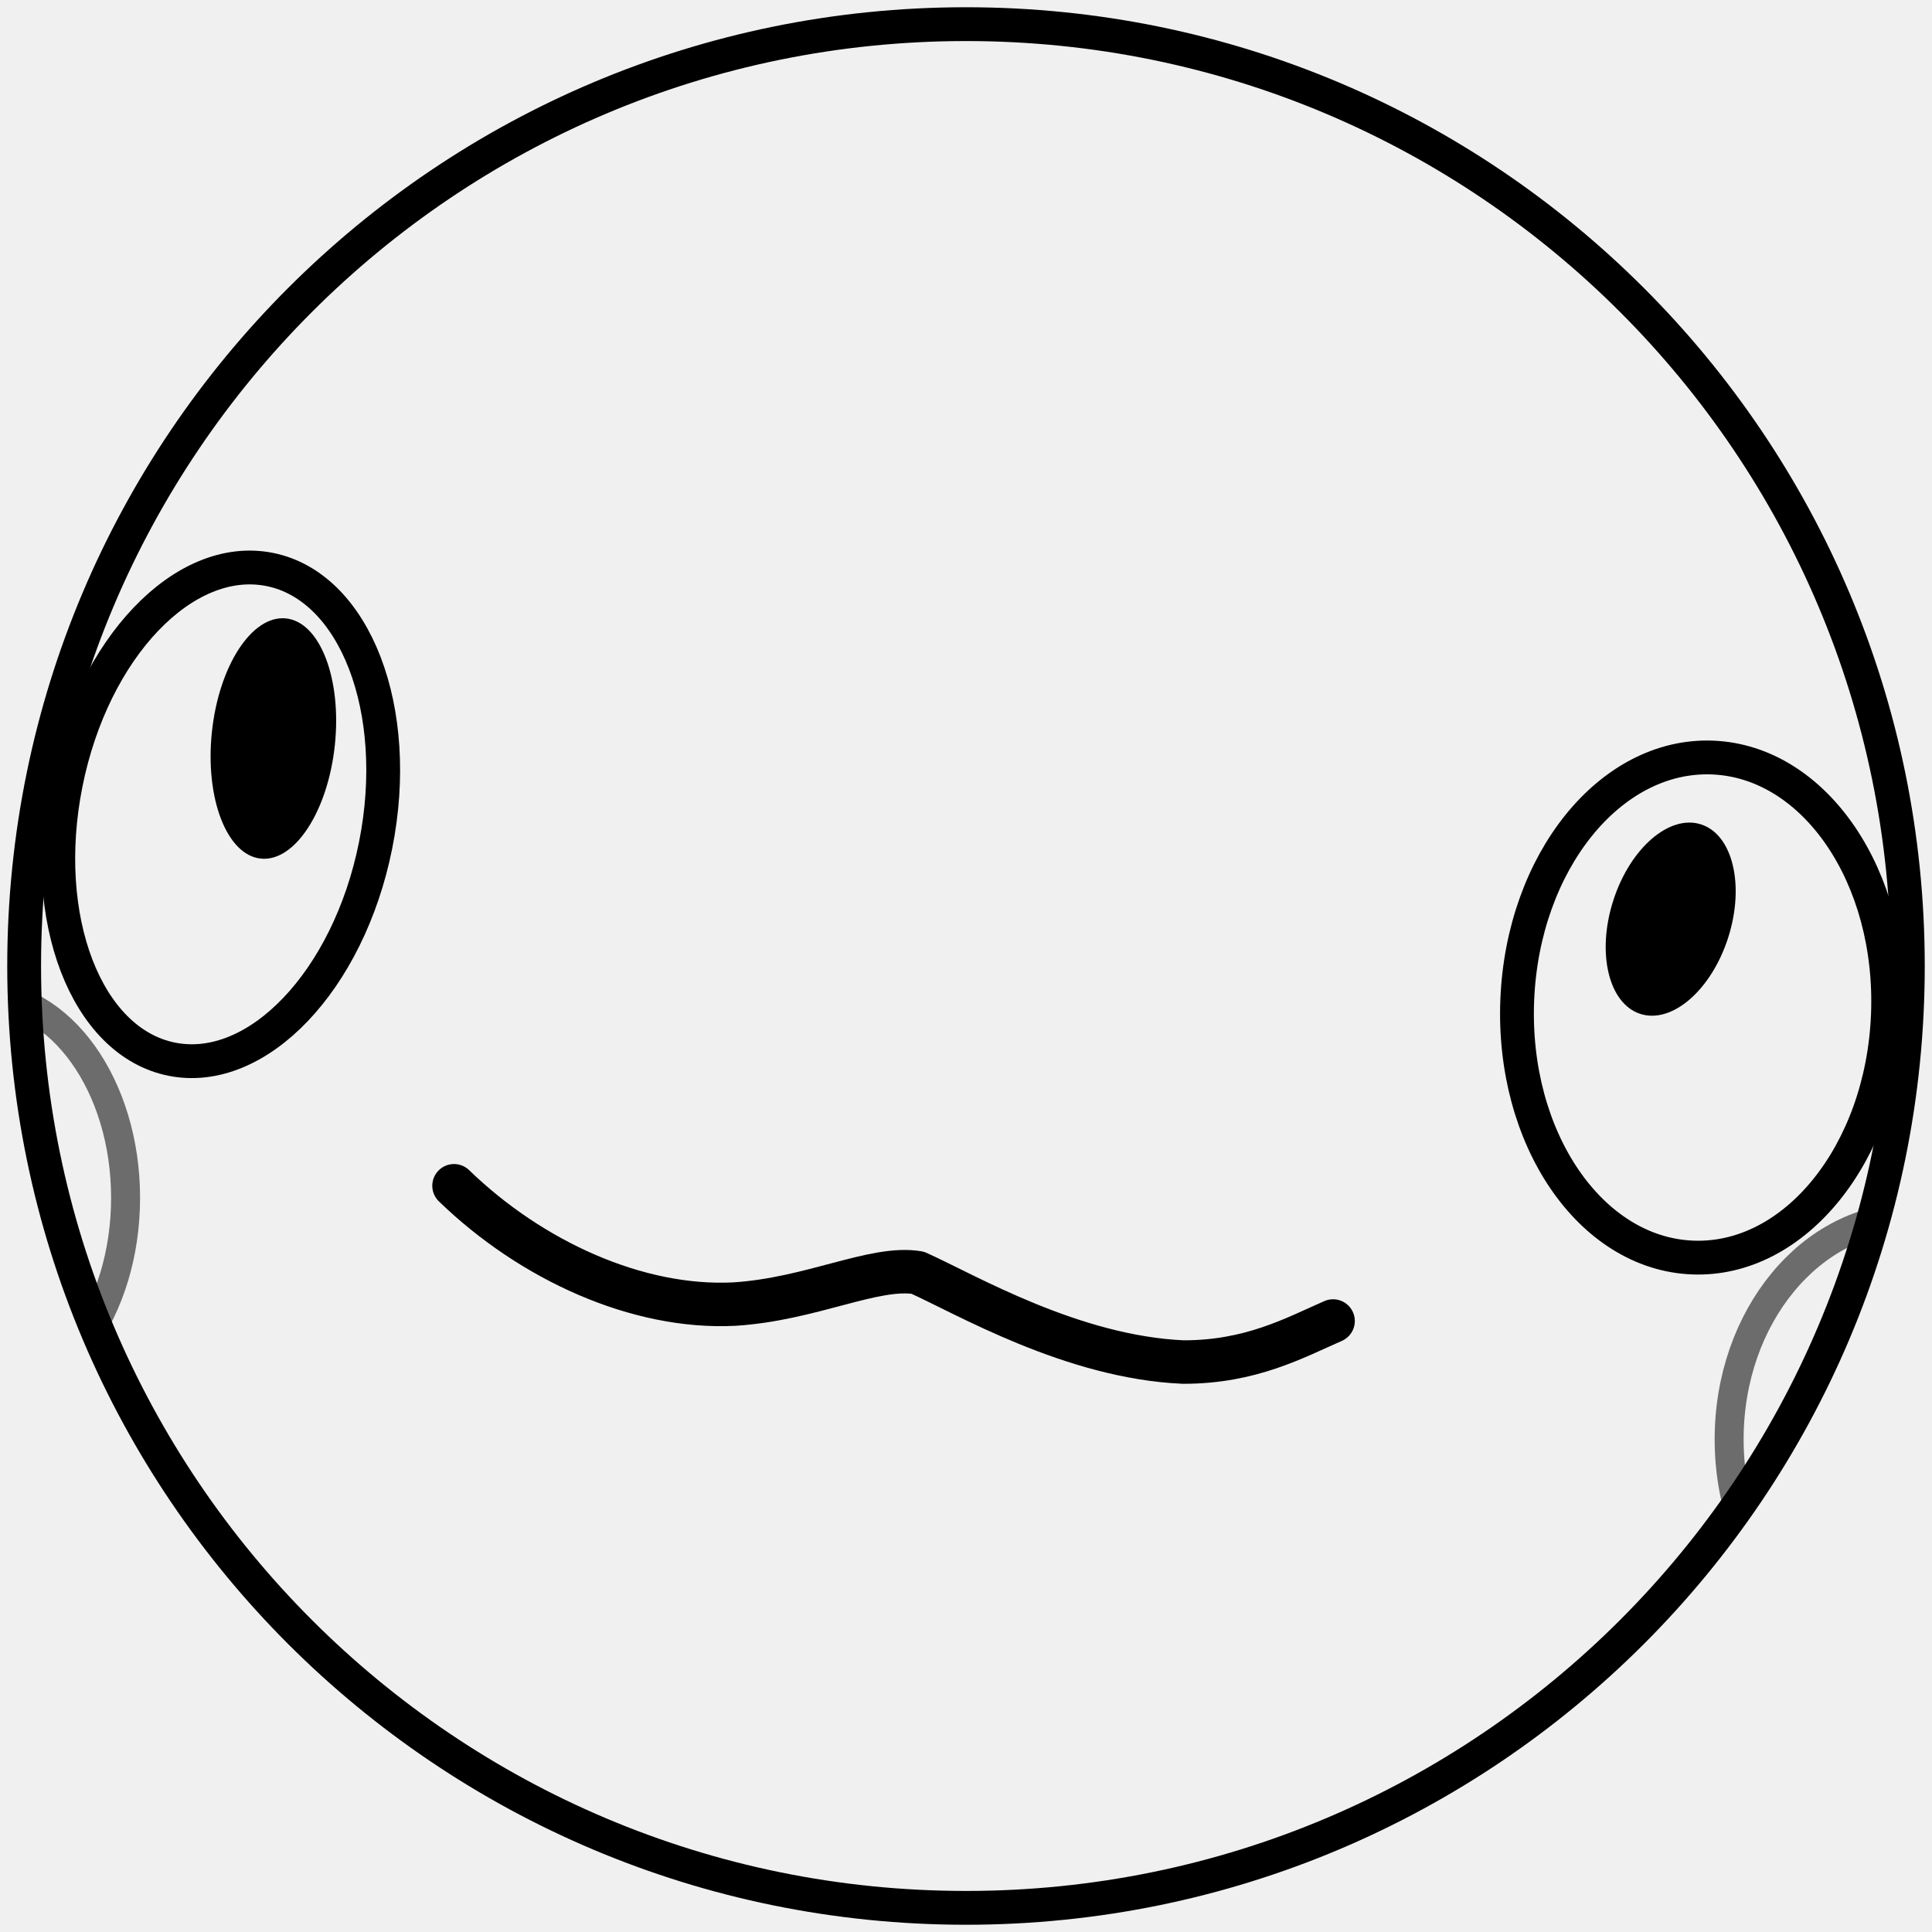
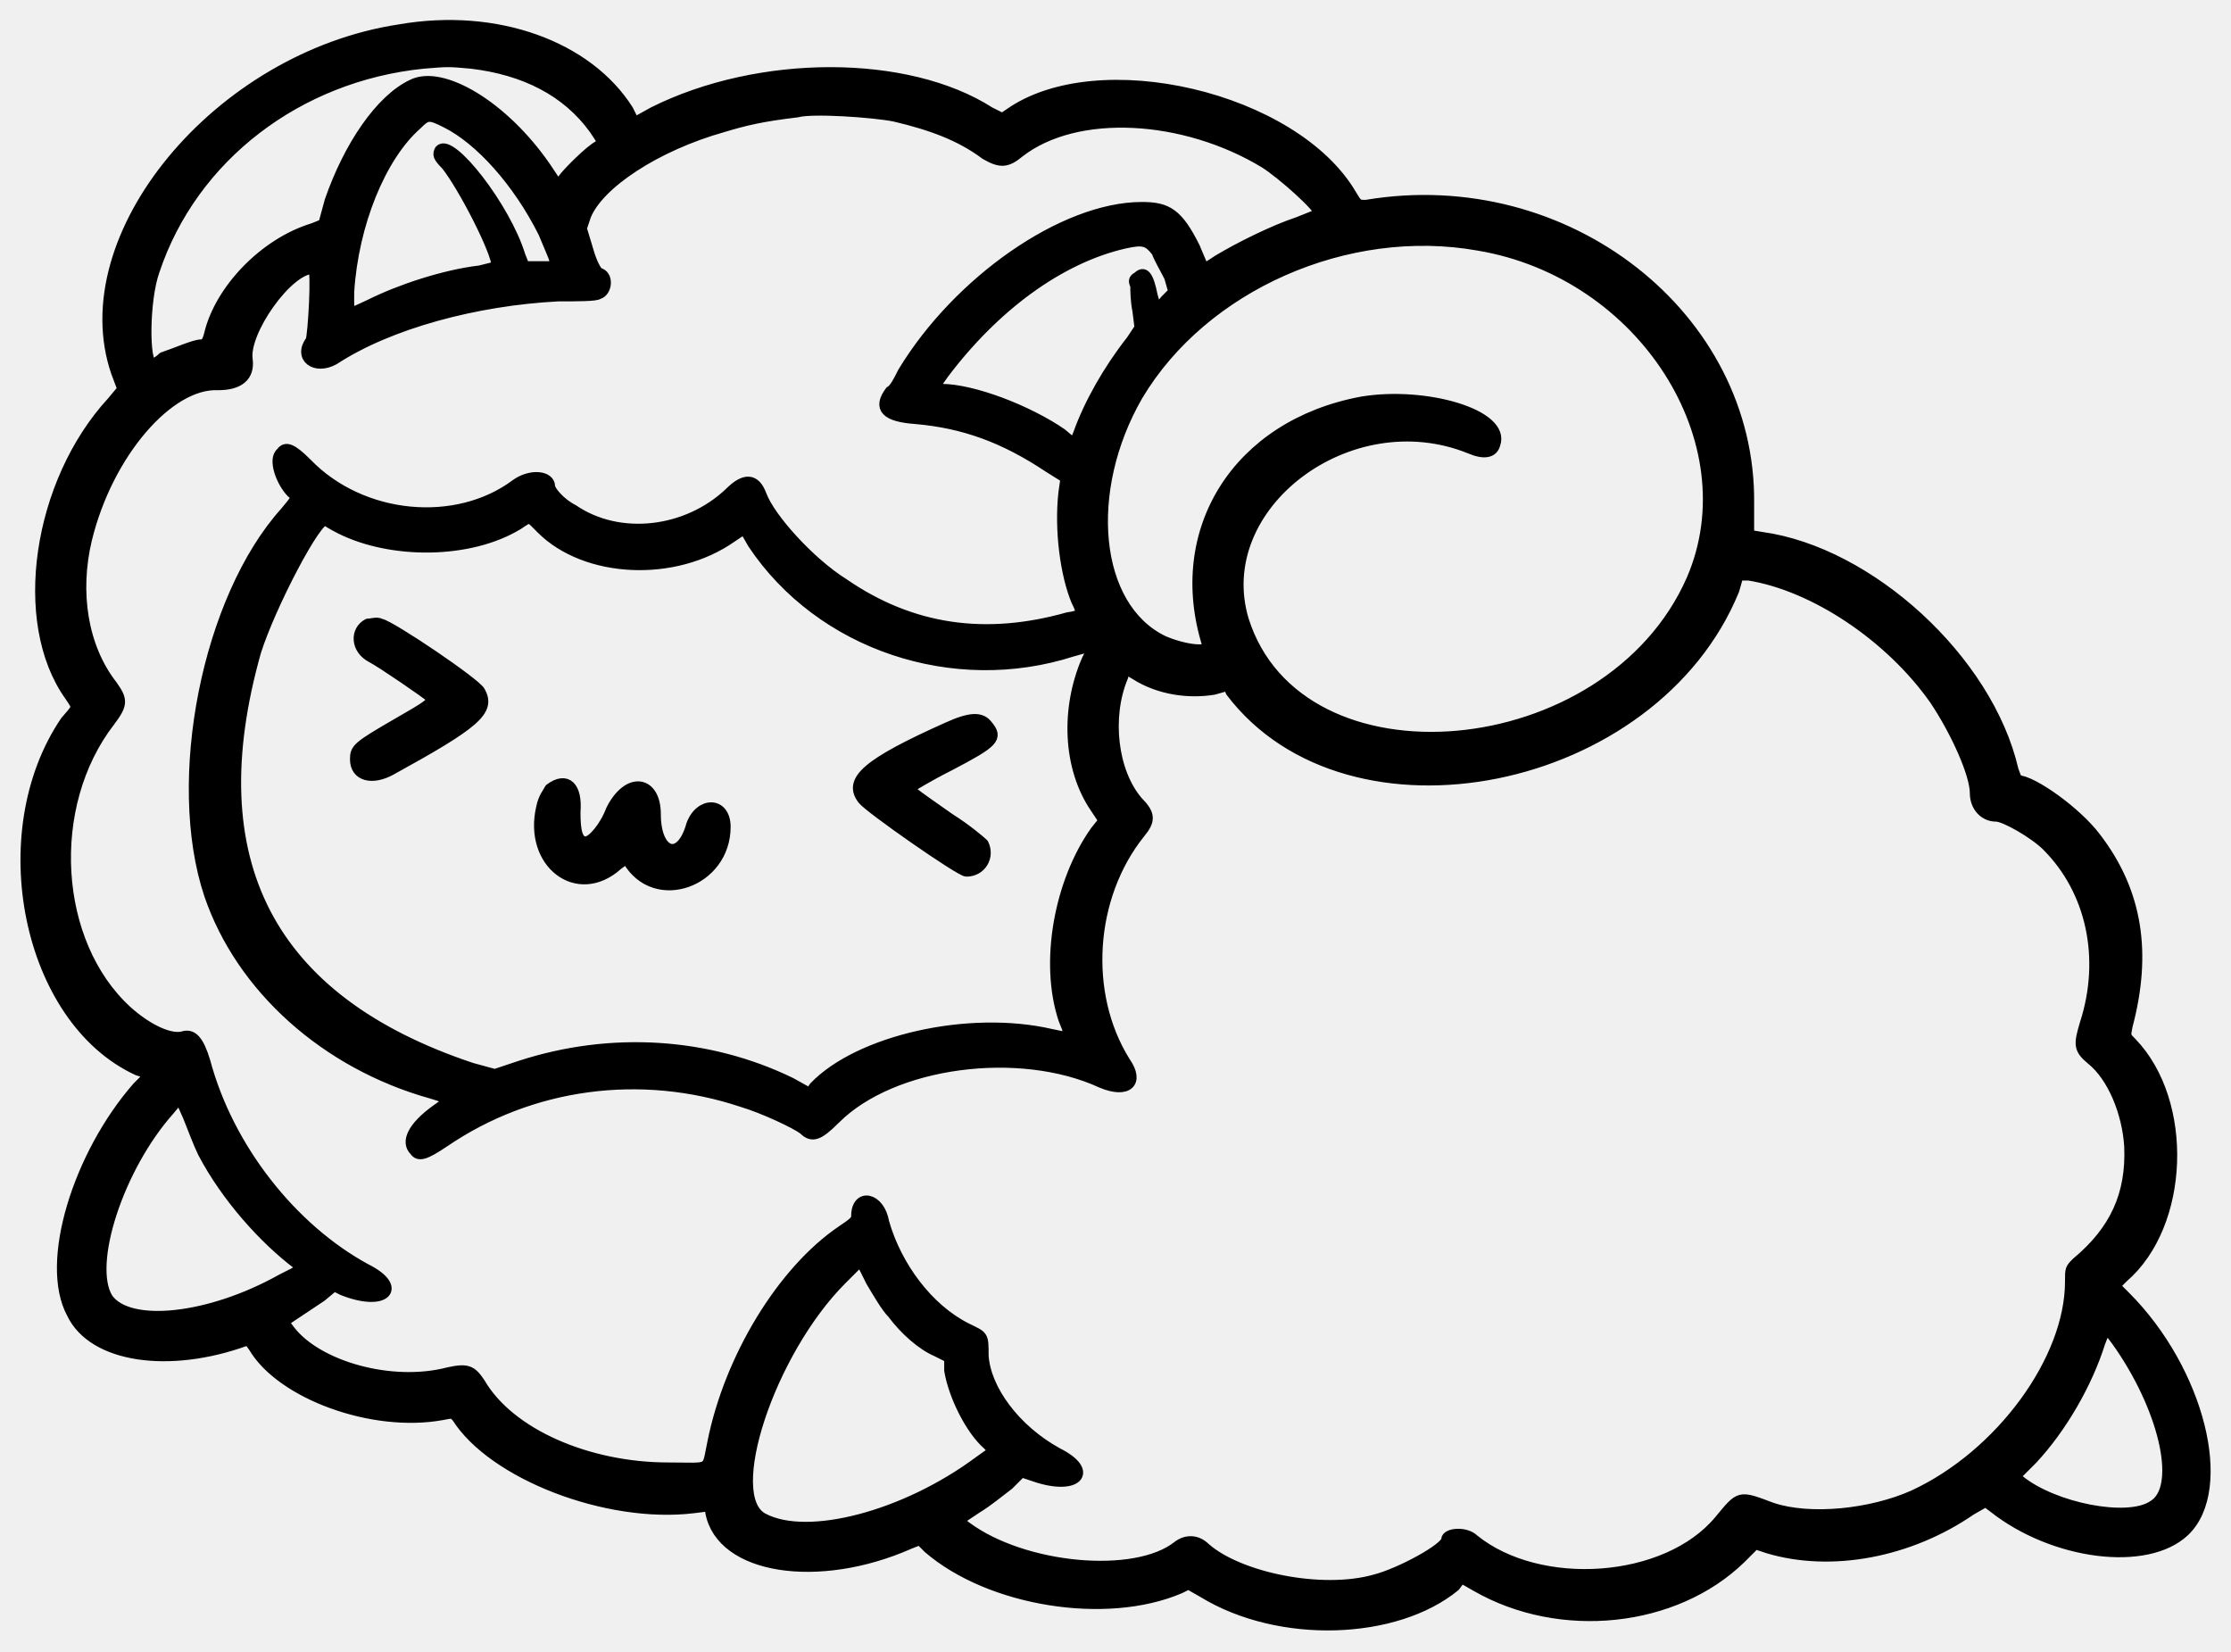
- <svg xmlns="http://www.w3.org/2000/svg" viewBox="0 0 400 400" fill="none" stroke="currentColor" stroke-width="9" stroke-linecap="round" stroke-linejoin="round">
-   <style>
-         .tm-eyes-solid { display: none; }
-         html:not(.dark) .tm-eyes-solid { display: inline; }
-         html:not(.dark) .tm-eyes-line { display: none; }
-     </style>
-   <defs>
-     <clipPath id="tm-frame">
-       <circle cx="200" cy="200" r="195" />
-     </clipPath>
-     <mask id="tm-eye-hl" stroke="none">
-       <rect width="400" height="400" fill="#fff" />
-       <ellipse rx="12.8" ry="25" fill="#000" transform="translate(56.6 152.9) rotate(6)" />
-       <ellipse rx="12.5" ry="20.6" fill="#000" transform="translate(345.9 190.3) rotate(17.7)" />
-     </mask>
-   </defs>
-   <g clip-path="url(#tm-frame)">
-     <g class="tm-eyes-line">
-       <g stroke-width="7">
-         <ellipse rx="32.7" ry="51.7" transform="translate(45.7 168.6) rotate(11.3)" />
-         <ellipse rx="38.4" ry="51.8" transform="translate(352.5 208.6) rotate(2.3)" />
-       </g>
-       <g fill="currentColor" stroke="none">
-         <ellipse rx="12.8" ry="25" transform="translate(56.6 152.9) rotate(6)" />
-         <ellipse rx="12.5" ry="20.6" transform="translate(345.9 190.3) rotate(17.7)" />
-       </g>
-     </g>
-     <g class="tm-eyes-solid" fill="currentColor" stroke="none" mask="url(#tm-eye-hl)">
-       <ellipse rx="32.7" ry="51.7" transform="translate(45.7 168.6) rotate(11.3)" />
-       <ellipse rx="38.4" ry="51.8" transform="translate(352.5 208.6) rotate(2.3)" />
-     </g>
-     <path d="M94 245.5 C110 261 132 271 152 270 C168 269 181 262 190 263.5 C200 268 222 281 245 282 C259 282 268 277 276 273.5" />
-     <ellipse cx="-4" cy="248" rx="30" ry="42" stroke-width="6" opacity="0.55" />
-     <ellipse cx="396" cy="298" rx="38" ry="46" stroke-width="6" opacity="0.55" />
-   </g>
-   <circle cx="200" cy="200" r="195" stroke-width="7" />
+ <svg xmlns="http://www.w3.org/2000/svg" viewBox="105 225 1055 781" fill="currentColor" stroke="currentColor" stroke-width="5" stroke-linejoin="round">
+   <path transform="translate(0 1254) scale(1 -1)" d="M294 1015 c-86 -13 -156 -98 -134 -162 l3 -8 -5 -6 c-35 -38 -45 -104 -20 -139 4 -6 4 -5 -2 -12 -36 -53 -18 -141 34 -165 l6 -2 -6 -6 c-28 -32 -44 -83 -31 -107 10 -21 46 -26 82 -13 1 1 2 0 4 -3 13 -22 56 -38 89 -32 5 1 5 1 7 -1 17 -27 71 -48 112 -43 l8 1 0 -3 c5 -27 51 -34 94 -15 l5 2 4 -4 c29 -25 84 -34 119 -19 l4 2 7 -4 c36 -22 91 -20 119 3 l3 4 7 -4 c40 -23 94 -17 125 13 l7 7 6 -2 c30 -9 67 -2 96 18 l7 4 4 -3 c28 -22 72 -28 90 -11 21 20 7 76 -28 111 l-5 5 4 4 c29 25 31 83 4 111 -3 3 -3 3 -2 8 9 34 5 63 -15 89 -9 12 -30 27 -37 27 0 0 -1 2 -2 5 -12 52 -68 103 -119 110 l-6 1 0 15 c1 88 -86 157 -181 141 -4 0 -4 0 -7 5 -27 46 -120 68 -162 38 l-3 -2 -6 3 c-39 25 -109 25 -159 0 l-9 -5 -3 6 c-19 30 -62 46 -108 38z m34 -16 c25 -3 45 -13 58 -31 l4 -6 -2 -2 c-4 -2 -15 -13 -17 -16 l-2 -3 -6 9 c-20 29 -49 46 -63 39 -15 -7 -30 -29 -39 -55 l-3 -11 -5 -2 c-23 -7 -44 -29 -49 -50 -1 -4 -2 -5 -4 -5 -3 0 -12 -4 -18 -6 -2 -2 -4 -3 -5 -3 -4 0 -4 30 1 44 18 54 68 92 127 98 12 1 12 1 23 0z m200 -25 c17 -4 31 -9 43 -18 7 -4 10 -4 16 1 27 21 78 18 116 -5 8 -5 26 -21 26 -24 0 0 -5 -2 -10 -4 -12 -4 -28 -12 -38 -18 -3 -2 -6 -4 -7 -4 0 1 -2 5 -4 10 -8 16 -13 19 -25 19 -37 0 -87 -35 -113 -78 -2 -4 -4 -8 -6 -9 -6 -8 -2 -12 12 -13 23 -2 42 -9 63 -23 l8 -5 -1 -7 c-2 -18 1 -39 6 -51 3 -6 3 -7 -4 -8 -39 -11 -74 -6 -106 16 -16 10 -35 31 -39 42 -3 8 -8 8 -15 1 -20 -19 -52 -23 -74 -8 -6 3 -11 9 -11 11 0 5 -9 6 -16 1 -28 -21 -73 -17 -99 10 -7 7 -10 8 -12 5 -4 -3 0 -14 5 -19 3 -2 2 -3 -3 -9 -37 -41 -54 -127 -36 -181 15 -44 55 -80 105 -94 10 -3 9 -3 2 -8 -11 -8 -14 -15 -10 -19 2 -3 5 -2 14 4 41 28 93 35 141 19 10 -3 25 -10 29 -13 4 -4 7 -3 15 5 27 27 87 35 126 17 12 -5 18 0 11 10 -20 32 -17 78 7 108 5 6 5 9 -1 15 -12 14 -15 40 -7 59 l1 4 5 -3 c11 -7 25 -9 37 -7 l7 2 1 -3 c56 -74 200 -45 238 48 l2 7 5 0 c31 -5 67 -29 88 -59 10 -15 19 -35 19 -44 0 -6 4 -11 10 -11 4 0 18 -8 24 -14 21 -21 28 -53 18 -84 -3 -10 -3 -12 3 -17 10 -8 17 -25 18 -41 1 -23 -7 -40 -25 -55 -3 -3 -3 -3 -3 -9 0 -37 -33 -82 -74 -101 -20 -9 -49 -12 -67 -6 -16 6 -15 6 -25 -6 -25 -30 -85 -34 -116 -9 -4 4 -13 3 -13 0 0 -4 -22 -16 -34 -19 -25 -7 -64 1 -80 15 -4 4 -9 4 -13 1 -20 -16 -73 -11 -100 9 l-4 3 9 6 c5 3 11 8 15 11 l6 6 6 -2 c20 -7 29 2 11 11 -20 11 -34 30 -35 46 0 10 0 9 -8 13 -18 9 -33 29 -39 50 -2 12 -13 14 -13 3 0 -2 -1 -3 -7 -7 -28 -19 -53 -60 -61 -100 -3 -14 0 -12 -21 -12 -38 0 -75 16 -89 40 -4 6 -6 7 -15 5 -27 -7 -62 3 -75 20 l-3 4 6 4 c3 2 9 6 12 8 l6 5 4 -2 c20 -8 29 1 11 10 -35 19 -65 57 -76 98 -3 10 -6 13 -10 12 -6 -2 -17 3 -27 12 -35 32 -39 97 -8 137 6 8 6 10 1 17 -14 18 -18 44 -12 69 10 41 39 74 62 73 10 0 15 4 14 12 -2 13 19 43 31 43 2 0 0 -32 -1 -34 -6 -8 2 -14 11 -9 26 17 67 28 106 30 9 0 18 0 19 1 4 1 5 9 0 10 -1 1 -3 4 -5 11 l-3 10 2 6 c6 15 33 33 65 42 10 3 18 5 35 7 7 2 36 0 46 -2z m-212 -3 c16 -8 34 -28 46 -52 7 -17 8 -16 -1 -16 l-8 0 -2 5 c-7 23 -33 56 -38 50 -1 -2 -1 -3 3 -7 8 -10 24 -41 24 -48 0 0 -4 -1 -8 -2 -17 -2 -38 -9 -52 -16 -11 -5 -10 -6 -10 6 2 32 15 64 32 79 5 5 6 5 14 1z m488 -58 c78 -13 129 -93 101 -158 -39 -89 -186 -102 -212 -19 -16 54 50 104 107 81 7 -3 11 -2 12 2 5 14 -33 25 -63 20 -59 -11 -90 -61 -73 -115 1 -4 -12 -2 -21 2 -33 16 -38 71 -12 116 31 52 99 82 161 71z m-152 -3 c1 -3 4 -8 6 -12 l2 -7 -4 -4 c-4 -5 -4 -5 -6 2 -2 10 -4 12 -7 9 -2 -1 -2 -2 -1 -4 0 -2 0 -7 1 -12 l1 -8 -4 -6 c-11 -14 -20 -30 -25 -44 l-2 -5 -6 5 c-16 11 -42 21 -57 21 -4 0 -4 0 1 7 24 32 55 55 86 62 9 2 11 1 15 -4z m-291 -131 c21 -21 63 -23 90 -4 l6 4 4 -7 c32 -48 95 -69 151 -51 11 3 11 4 7 -4 -10 -23 -9 -51 4 -70 l4 -6 -4 -5 c-17 -24 -24 -62 -15 -89 4 -10 4 -9 -6 -7 -39 9 -91 -3 -112 -25 l-2 -3 -9 5 c-39 19 -85 22 -128 8 l-12 -4 -11 3 c-96 32 -130 98 -102 197 7 22 29 64 33 62 0 0 3 -2 7 -4 24 -12 61 -12 84 2 6 4 5 4 11 -2z m-160 -295 c11 -21 29 -41 45 -53 2 -2 2 -2 -8 -7 -34 -19 -72 -23 -82 -9 -10 16 5 62 29 89 l5 6 4 -9 c2 -5 5 -13 7 -17z m326 -76 c6 -8 14 -15 21 -18 l6 -3 0 -6 c2 -12 10 -28 18 -35 l3 -3 -7 -5 c-35 -26 -81 -38 -102 -27 -20 10 3 79 37 113 l9 9 5 -10 c3 -5 7 -12 10 -15z m581 -16 c21 -31 29 -67 15 -75 -12 -8 -47 -1 -63 12 l-2 2 8 8 c14 15 26 36 32 55 3 8 3 8 10 -2z M279 734 c-6 -3 -6 -12 2 -16 4 -2 26 -17 28 -19 1 -2 -2 -4 -16 -12 -19 -11 -20 -12 -20 -17 0 -8 8 -10 17 -5 40 22 47 28 42 37 -2 4 -42 31 -47 32 -2 1 -4 0 -6 0z M553 685 c-38 -17 -47 -25 -40 -34 3 -4 46 -34 49 -34 7 0 11 7 8 13 -1 1 -8 7 -16 12 -20 14 -20 14 -18 15 0 0 8 5 18 10 21 11 23 13 18 19 -3 4 -8 4 -19 -1z M365 656 c-1 -2 -3 -4 -4 -9 -6 -26 17 -44 36 -27 4 3 4 3 5 2 13 -22 46 -10 46 16 0 12 -12 12 -16 1 -5 -18 -17 -14 -17 5 0 16 -13 18 -21 2 -3 -8 -9 -15 -12 -15 -4 0 -5 5 -5 14 1 12 -4 17 -12 11z" />
</svg>
